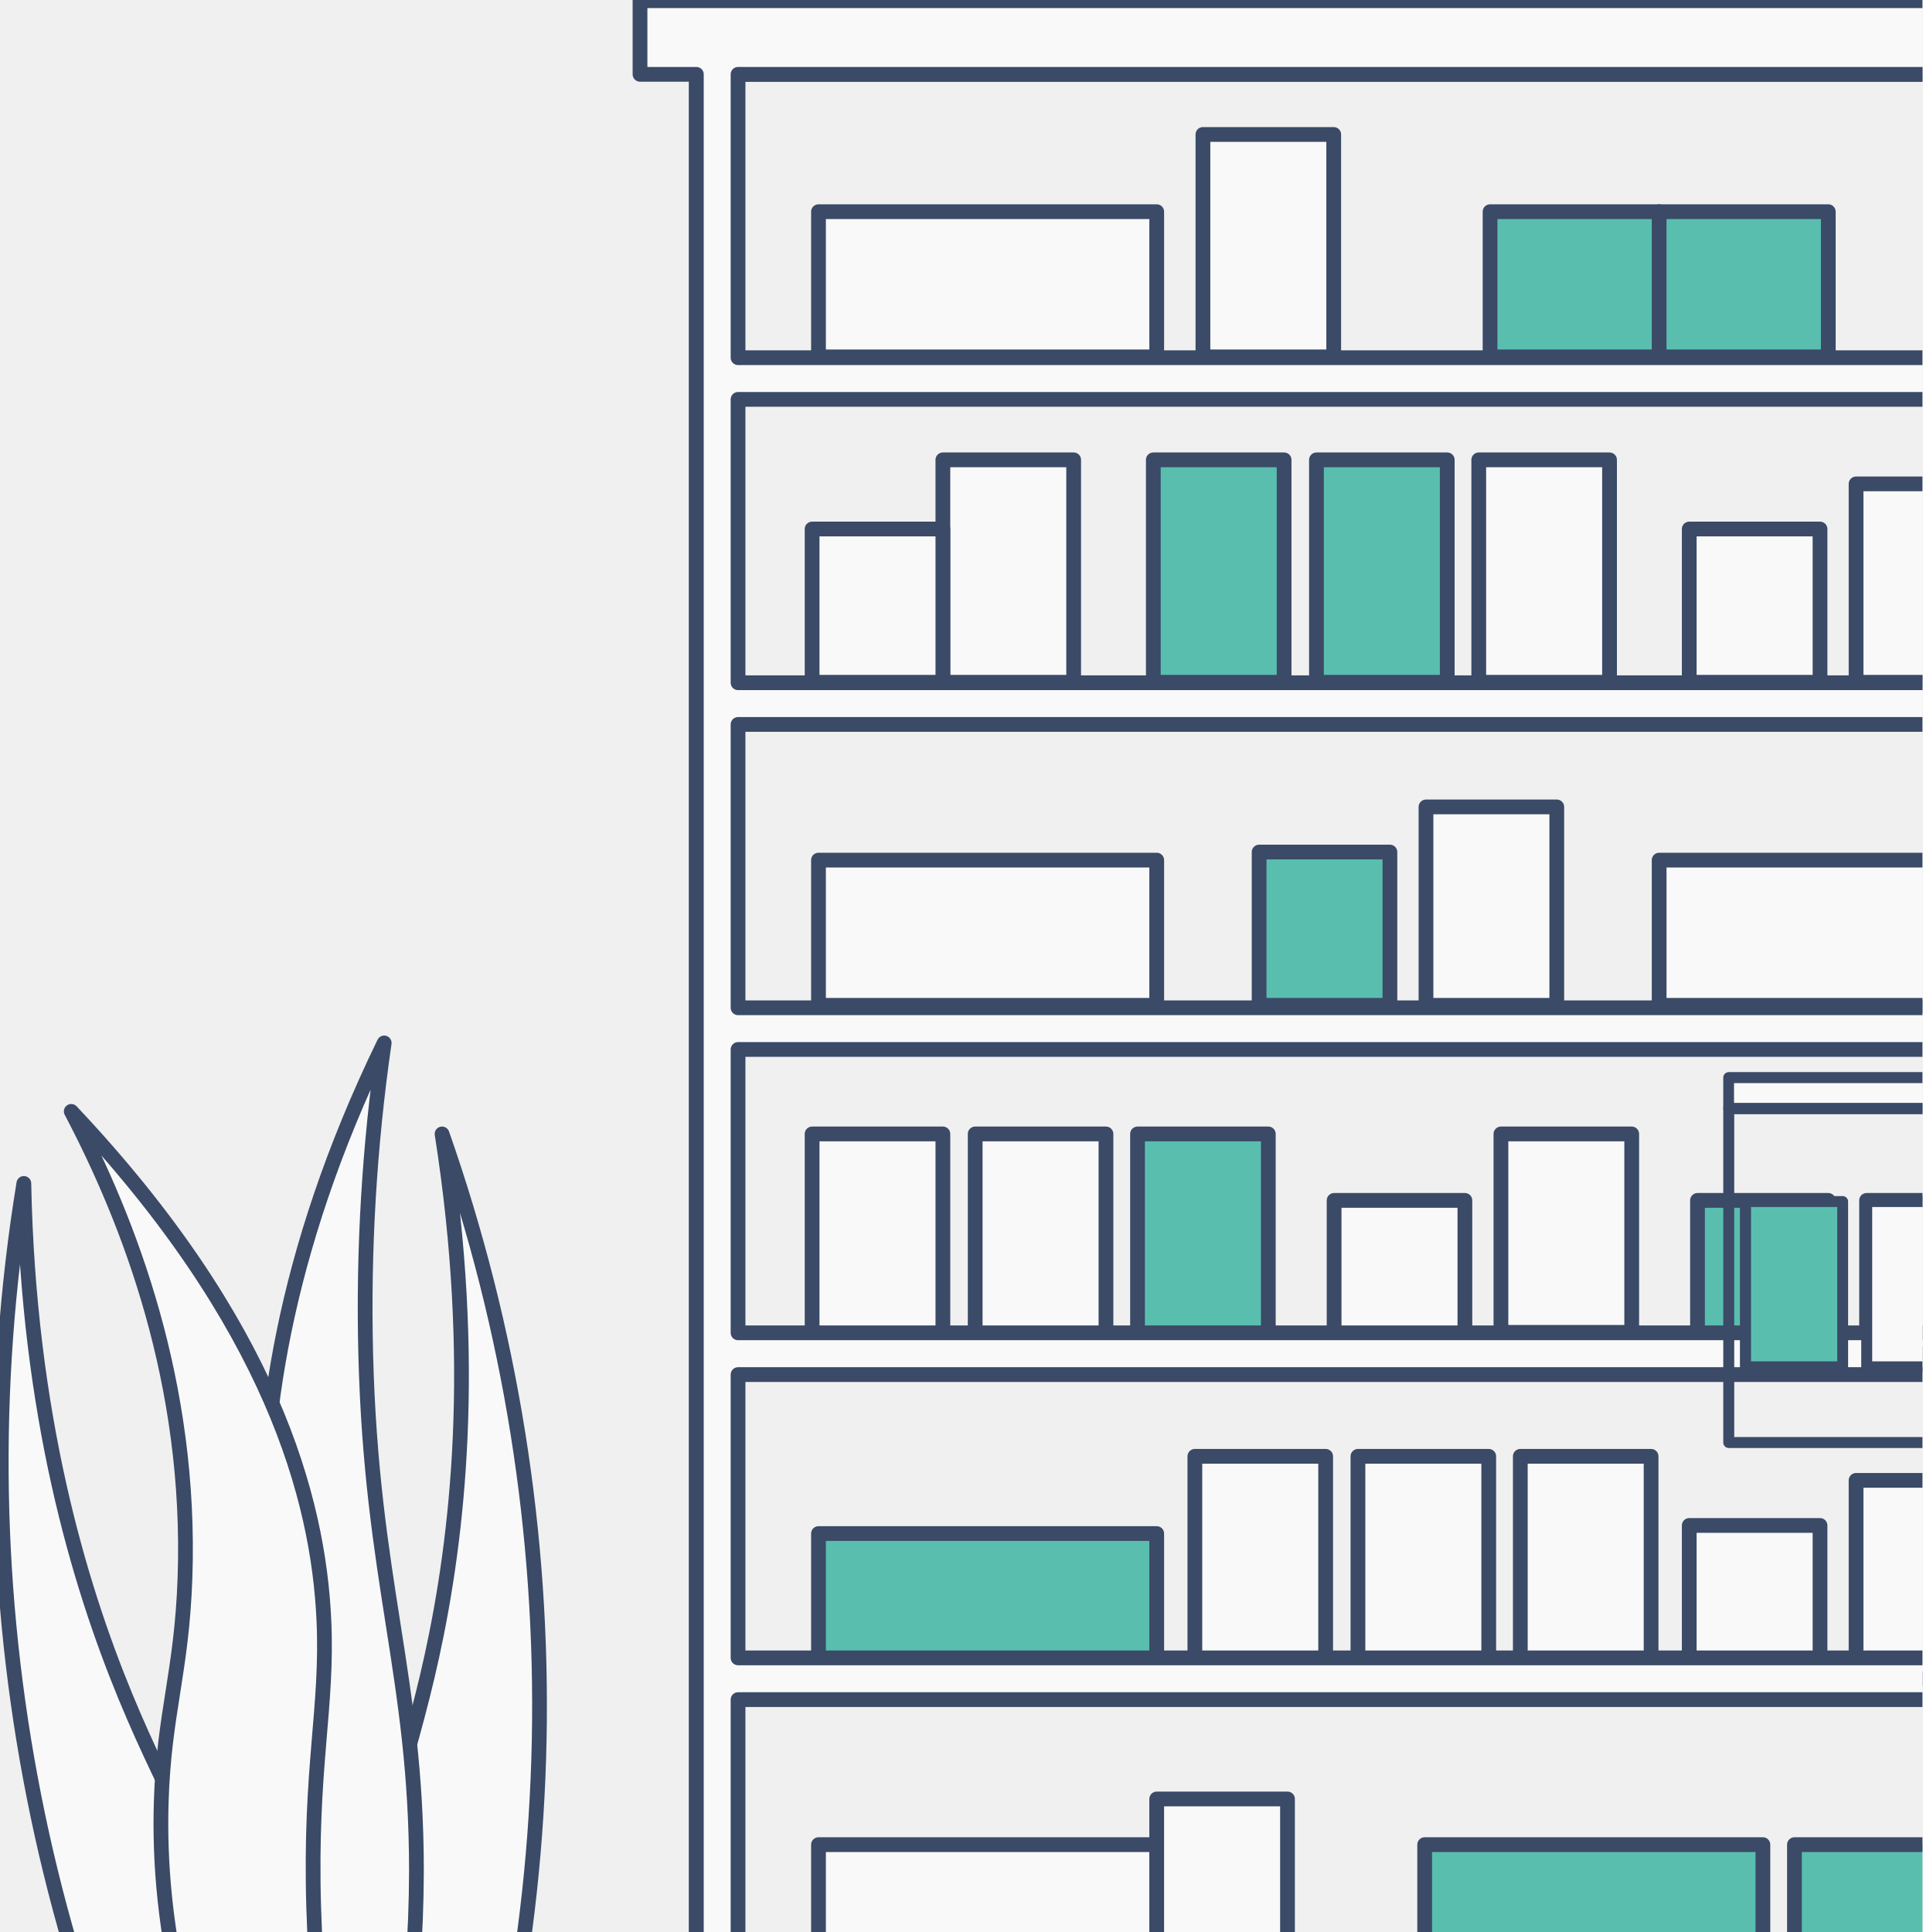
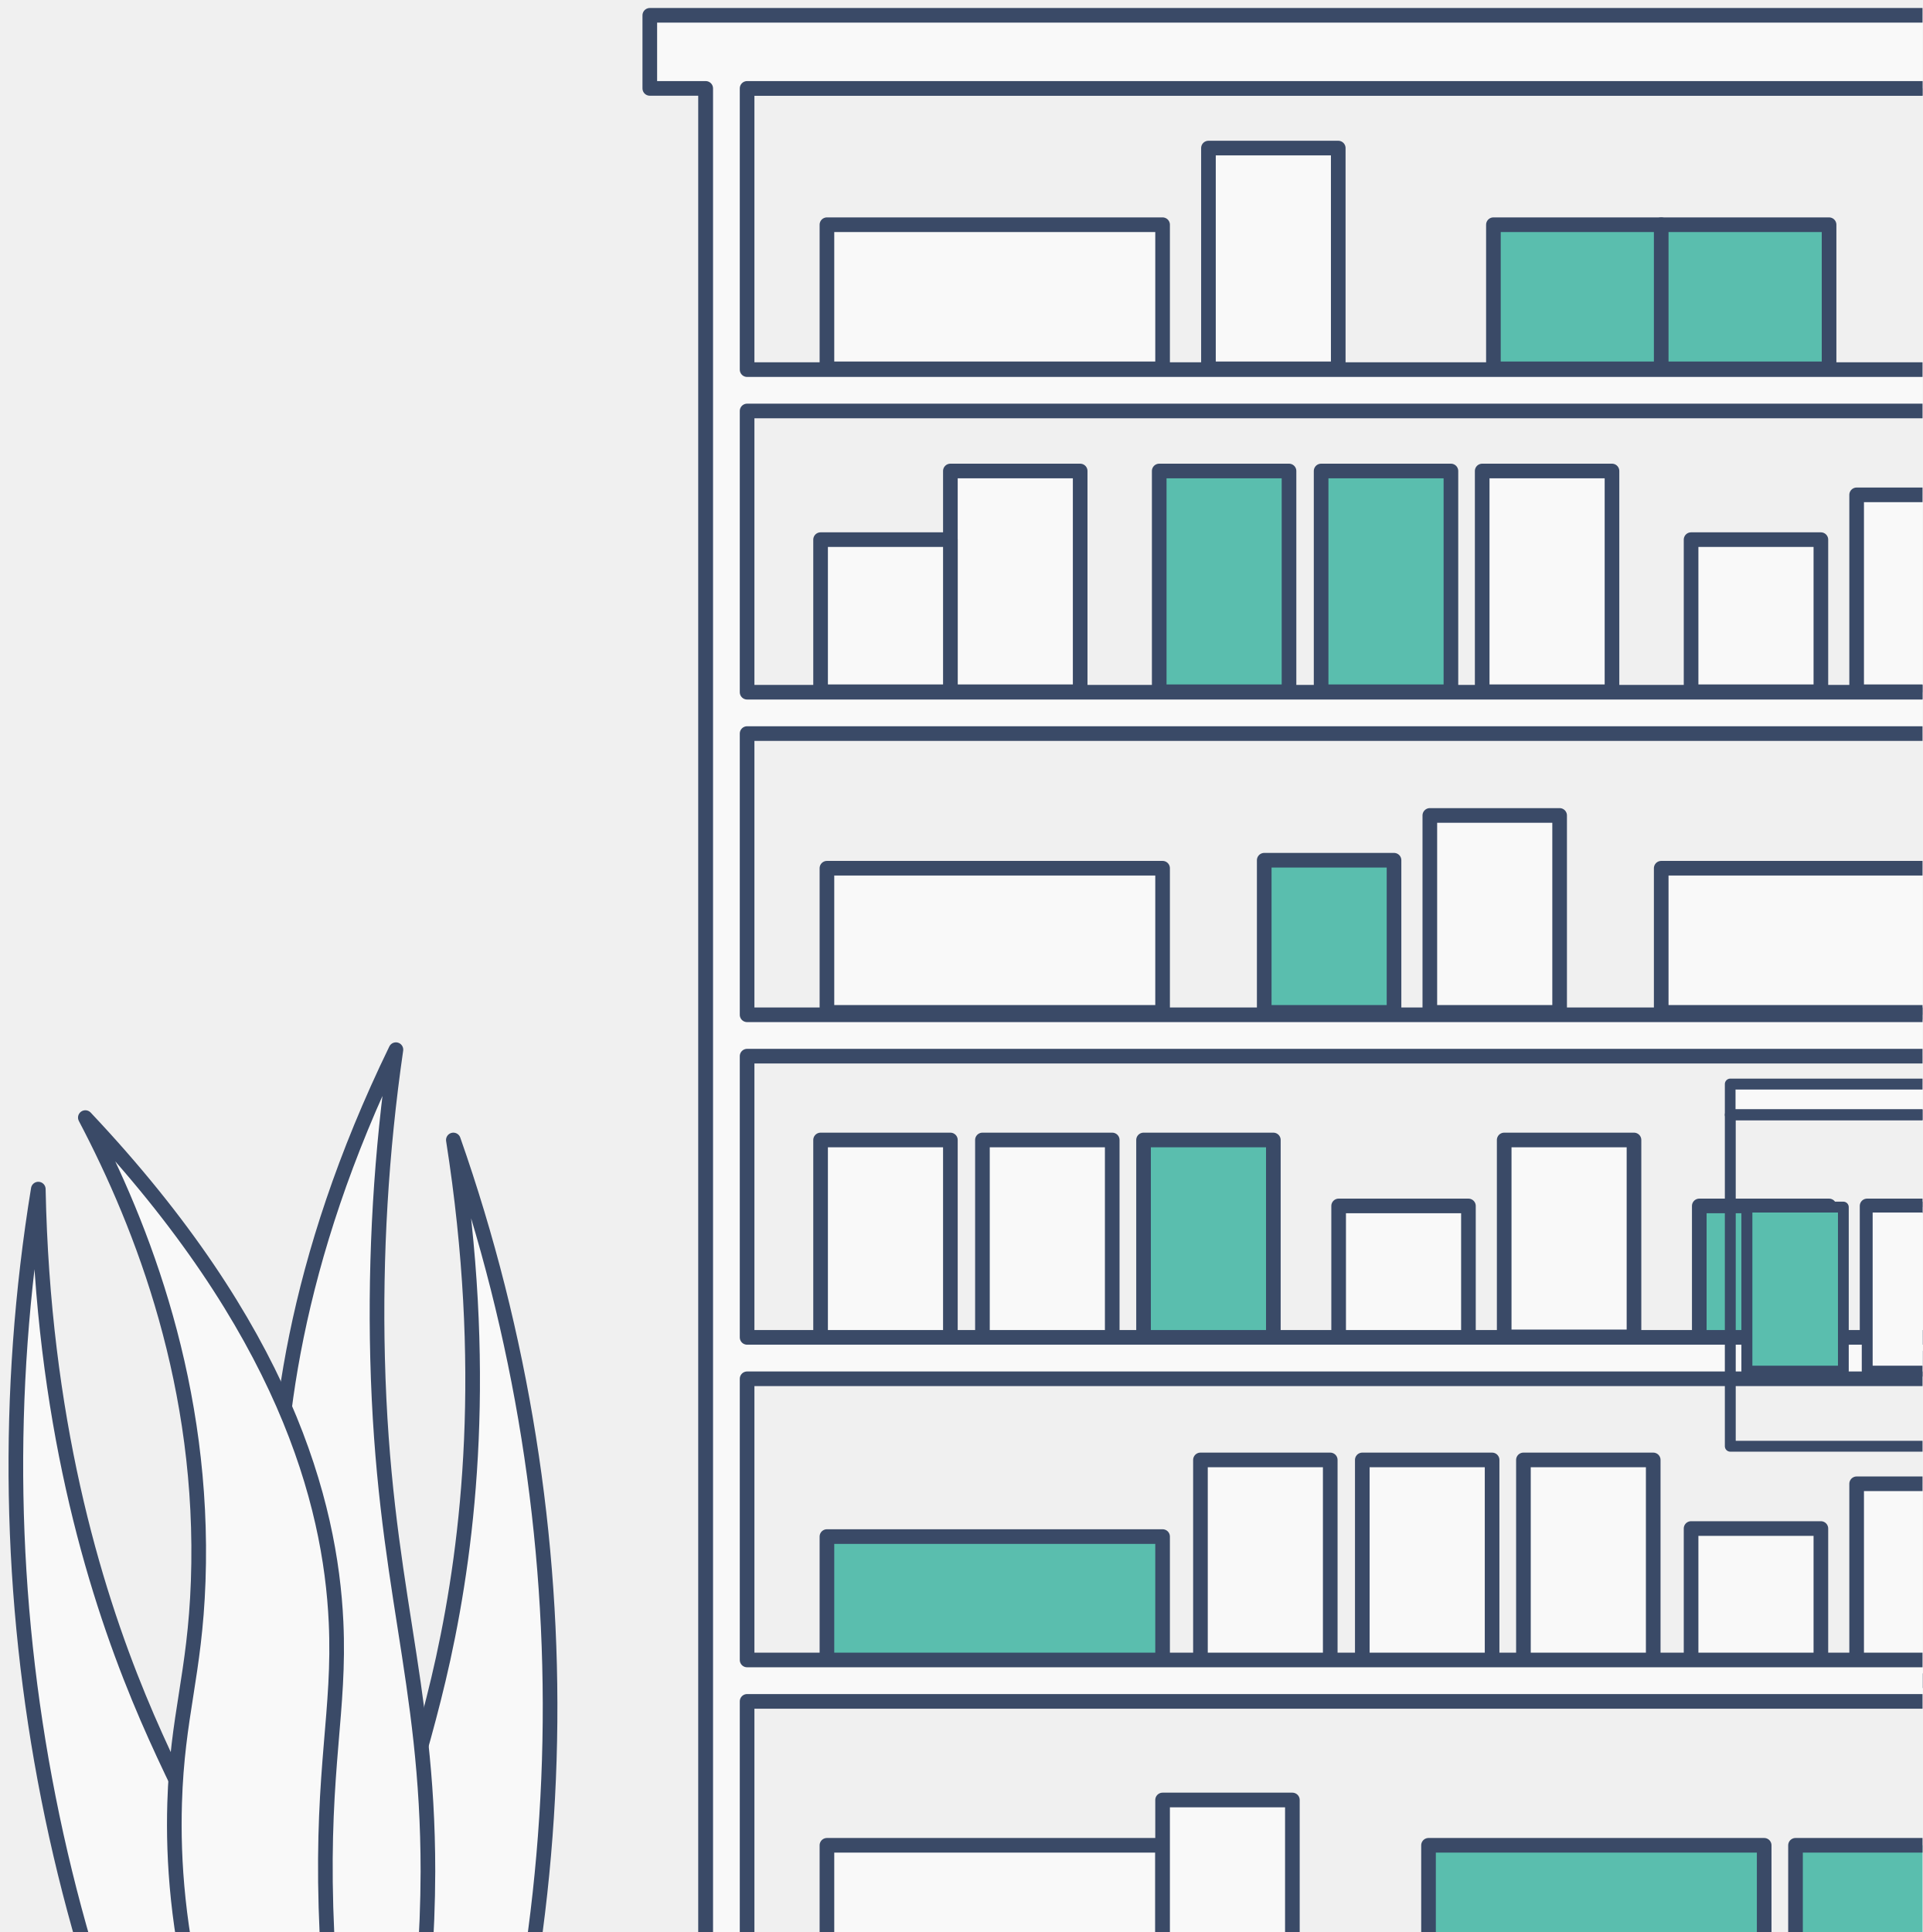
- <svg xmlns="http://www.w3.org/2000/svg" width="391" height="393" viewBox="0 0 391 393" fill="none">
+ <svg xmlns="http://www.w3.org/2000/svg" width="394" height="396" viewBox="0 0 394 396" fill="none">
  <g clip-path="url(#clip0_1385_4167)">
-     <path d="M235.261 375.23H166.471V404.77H235.261V375.23Z" fill="#F9F9F9" stroke="#3A4A67" stroke-width="3" stroke-linecap="round" stroke-linejoin="round" />
-     <path d="M358.55 375.23H289.76V404.77H358.55V375.23Z" fill="#5ABEAE" stroke="#3A4A67" stroke-width="3" stroke-linecap="round" stroke-linejoin="round" />
-     <path d="M433.761 375.23H364.971V404.77H433.761V375.23Z" fill="#5ABEAE" stroke="#3A4A67" stroke-width="3" stroke-linecap="round" stroke-linejoin="round" />
-     <path d="M493.831 15.12H141.631V410.43H493.831V15.12Z" stroke="#3A4A67" stroke-width="3" stroke-linecap="round" stroke-linejoin="round" />
-     <path d="M235.261 43.06H166.471V72.6H235.261V43.06Z" fill="#F9F9F9" stroke="#3A4A67" stroke-width="3" stroke-linecap="round" stroke-linejoin="round" />
-     <path d="M371.85 43.06H303.061V72.6H371.85V43.06Z" fill="#5ABEAE" stroke="#3A4A67" stroke-width="3" stroke-linecap="round" stroke-linejoin="round" />
-     <path d="M271.26 27.35H244.66V72.6H271.26V27.35Z" fill="#F9F9F9" stroke="#3A4A67" stroke-width="3" stroke-linecap="round" stroke-linejoin="round" />
-     <path d="M261.17 93.54H234.57V138.79H261.17V93.54Z" fill="#5ABEAE" stroke="#3A4A67" stroke-width="3" stroke-linecap="round" stroke-linejoin="round" />
-     <path d="M218.37 93.54H191.77V138.79H218.37V93.54Z" fill="#F9F9F9" stroke="#3A4A67" stroke-width="3" stroke-linecap="round" stroke-linejoin="round" />
-     <path d="M294.35 93.54H267.75V138.79H294.35V93.54Z" fill="#5ABEAE" stroke="#3A4A67" stroke-width="3" stroke-linecap="round" stroke-linejoin="round" />
-     <path d="M327.36 93.54H300.76V138.79H327.36V93.54Z" fill="#F9F9F9" stroke="#3A4A67" stroke-width="3" stroke-linecap="round" stroke-linejoin="round" />
-     <path d="M370.17 107.61H343.57V138.79H370.17V107.61Z" fill="#F9F9F9" stroke="#3A4A67" stroke-width="3" stroke-linecap="round" stroke-linejoin="round" />
-     <path d="M191.77 107.61H165.17V138.79H191.77V107.61Z" fill="#F9F9F9" stroke="#3A4A67" stroke-width="3" stroke-linecap="round" stroke-linejoin="round" />
-     <path d="M404.1 98.43H377.5V138.79H404.1V98.43Z" fill="#F9F9F9" stroke="#3A4A67" stroke-width="3" stroke-linecap="round" stroke-linejoin="round" />
-     <path d="M235.261 174.96H166.471V204.5H235.261V174.96Z" fill="#F9F9F9" stroke="#3A4A67" stroke-width="3" stroke-linecap="round" stroke-linejoin="round" />
-     <path d="M406.239 174.96H337.449V204.5H406.239V174.96Z" fill="#F9F9F9" stroke="#3A4A67" stroke-width="3" stroke-linecap="round" stroke-linejoin="round" />
-     <path d="M282.69 173.32H256.09V204.5H282.69V173.32Z" fill="#5ABEAE" stroke="#3A4A67" stroke-width="3" stroke-linecap="round" stroke-linejoin="round" />
-     <path d="M316.629 164.14H290.029V204.5H316.629V164.14Z" fill="#F9F9F9" stroke="#3A4A67" stroke-width="3" stroke-linecap="round" stroke-linejoin="round" />
-     <path d="M297.94 244.18H271.34V275.36H297.94V244.18Z" fill="#F9F9F9" stroke="#3A4A67" stroke-width="3" stroke-linecap="round" stroke-linejoin="round" />
-     <path d="M371.85 244.18H345.25V275.36H371.85V244.18Z" fill="#5ABEAE" stroke="#3A4A67" stroke-width="3" stroke-linecap="round" stroke-linejoin="round" />
-     <path d="M406.241 244.18H379.641V275.36H406.241V244.18Z" fill="#F9F9F9" stroke="#3A4A67" stroke-width="3" stroke-linecap="round" stroke-linejoin="round" />
-     <path d="M331.87 230.66H305.27V271.02H331.87V230.66Z" fill="#F9F9F9" stroke="#3A4A67" stroke-width="3" stroke-linecap="round" stroke-linejoin="round" />
-     <path d="M235.261 311.95H166.471V341.49H235.261V311.95Z" fill="#5ABEAE" stroke="#3A4A67" stroke-width="3" stroke-linecap="round" stroke-linejoin="round" />
-     <path d="M269.62 296.24H243.02V341.49H269.62V296.24Z" fill="#F9F9F9" stroke="#3A4A67" stroke-width="3" stroke-linecap="round" stroke-linejoin="round" />
-     <path d="M302.79 296.24H276.189V341.49H302.79V296.24Z" fill="#F9F9F9" stroke="#3A4A67" stroke-width="3" stroke-linecap="round" stroke-linejoin="round" />
-     <path d="M335.811 296.24H309.211V341.49H335.811V296.24Z" fill="#F9F9F9" stroke="#3A4A67" stroke-width="3" stroke-linecap="round" stroke-linejoin="round" />
-     <path d="M191.77 230.66H165.17V275.91H191.77V230.66Z" fill="#F9F9F9" stroke="#3A4A67" stroke-width="3" stroke-linecap="round" stroke-linejoin="round" />
-     <path d="M224.94 230.66H198.34V275.91H224.94V230.66Z" fill="#F9F9F9" stroke="#3A4A67" stroke-width="3" stroke-linecap="round" stroke-linejoin="round" />
-     <path d="M257.959 230.66H231.359V275.91H257.959V230.66Z" fill="#5ABEAE" stroke="#3A4A67" stroke-width="3" stroke-linecap="round" stroke-linejoin="round" />
-     <path d="M370.17 310.3H343.57V341.48H370.17V310.3Z" fill="#F9F9F9" stroke="#3A4A67" stroke-width="3" stroke-linecap="round" stroke-linejoin="round" />
-     <path d="M404.1 301.13H377.5V341.49H404.1V301.13Z" fill="#F9F9F9" stroke="#3A4A67" stroke-width="3" stroke-linecap="round" stroke-linejoin="round" />
-     <path d="M261.86 365.94H235.26V397.12H261.86V365.94Z" fill="#F9F9F9" stroke="#3A4A67" stroke-width="3" stroke-linecap="round" stroke-linejoin="round" />
-     <path d="M52.549 481.73C8.142 409.764 -8.796 324.186 4.849 240.73C5.789 287.73 16.009 322.04 25.489 345.04C34.489 366.9 43.349 379.78 52.549 407.87C60.261 431.501 65.034 455.992 66.759 480.79" fill="#F9F9F9" />
-     <path d="M52.549 481.73C8.142 409.764 -8.796 324.186 4.849 240.73C5.789 287.73 16.009 322.04 25.489 345.04C34.489 366.9 43.349 379.78 52.549 407.87C60.261 431.501 65.034 455.992 66.759 480.79" stroke="#3A4A67" stroke-width="3" stroke-linecap="round" stroke-linejoin="round" />
-     <path d="M85.06 476.26C116.198 397.648 117.92 310.44 89.91 230.66C97.21 277.14 93.14 312.66 87.82 336.98C82.76 360.08 76.3 374.3 72.16 403.56C68.689 428.174 68.266 453.122 70.9 477.84" fill="#F9F9F9" />
-     <path d="M85.06 476.26C116.198 397.648 117.92 310.44 89.91 230.66C97.21 277.14 93.14 312.66 87.82 336.98C82.76 360.08 76.3 374.3 72.16 403.56C68.689 428.174 68.266 453.122 70.9 477.84" stroke="#3A4A67" stroke-width="3" stroke-linecap="round" stroke-linejoin="round" />
-     <path d="M73.29 457.75C80.783 432.719 84.626 406.738 84.7 380.61C84.7 340.99 75.54 321.72 74.38 275.36C73.855 254.222 75.112 233.077 78.14 212.15C56.89 255.89 53.2 290.82 53.74 314.57C54.25 336.86 58.49 350.05 60.39 385.05C61.734 409.808 61.313 434.631 59.13 459.33" fill="#F9F9F9" />
-     <path d="M73.29 457.75C80.783 432.719 84.626 406.738 84.7 380.61C84.7 340.99 75.54 321.72 74.38 275.36C73.855 254.222 75.112 233.077 78.14 212.15C56.89 255.89 53.2 290.82 53.74 314.57C54.25 336.86 58.49 350.05 60.39 385.05C61.734 409.808 61.313 434.631 59.13 459.33" stroke="#3A4A67" stroke-width="3" stroke-linecap="round" stroke-linejoin="round" />
-     <path d="M63.79 468.4C36.79 424.82 32.08 390.2 32.79 366.59C33.32 348.59 36.94 340.31 37.62 321.07C39.02 281.3 26.25 248.44 14.49 226.07C55.2 269.23 64.73 304.85 65.87 329.47C66.71 347.6 62.97 359.33 63.8 387.94C64.597 414.439 68.833 440.722 76.4 466.13" fill="#F9F9F9" />
-     <path d="M63.79 468.4C36.79 424.82 32.08 390.2 32.79 366.59C33.32 348.59 36.94 340.31 37.62 321.07C39.02 281.3 26.25 248.44 14.49 226.07C55.2 269.23 64.73 304.85 65.87 329.47C66.71 347.6 62.97 359.33 63.8 387.94C64.597 414.439 68.833 440.722 76.4 466.13" stroke="#3A4A67" stroke-width="3" stroke-linecap="round" stroke-linejoin="round" />
-     <path d="M337.449 43.06V72.6" stroke="#3A4A67" stroke-width="3" stroke-linecap="round" stroke-linejoin="round" />
-     <path d="M150.11 81.24V138.88H545.43V147.36H150.11V205H545.43V213.48H150.11V271.12H545.43V279.61H150.11V337.24H545.43V345.73H150.11V410.43H141.63V15.12H130.17V0.14H518.14V15.12H150.11V72.76H545.43V81.24H150.11Z" fill="#F9F9F9" stroke="#3A4A67" stroke-width="3" stroke-linecap="round" stroke-linejoin="round" />
-     <path d="M448.26 219.19V293.43H441.96V225.5H351.57V219.19H448.26Z" fill="#F9F9F9" />
-     <path d="M448.26 294.55H442C441.705 294.547 441.423 294.428 441.215 294.219C441.007 294.009 440.89 293.725 440.89 293.43V226.61H351.61C351.315 226.61 351.032 226.493 350.822 226.286C350.612 226.078 350.493 225.795 350.49 225.5V219.19C350.493 218.895 350.612 218.612 350.822 218.405C351.032 218.197 351.315 218.08 351.61 218.08H448.3C448.596 218.08 448.879 218.197 449.089 218.405C449.299 218.612 449.418 218.895 449.42 219.19V293.43C449.42 293.581 449.39 293.73 449.331 293.868C449.273 294.007 449.187 294.132 449.078 294.237C448.97 294.341 448.842 294.423 448.701 294.477C448.561 294.53 448.411 294.555 448.26 294.55ZM443.08 292.32H447.15V220.32H352.68V224.39H442C442.297 224.39 442.582 224.508 442.792 224.718C443.002 224.928 443.12 225.213 443.12 225.51L443.08 292.32Z" fill="#3A4A67" />
-     <path d="M374.78 244.41H355.02V278.03H374.78V244.41Z" fill="#5ABEAE" />
-     <path d="M374.781 279.15H355.001C354.704 279.15 354.419 279.032 354.209 278.822C353.999 278.612 353.881 278.327 353.881 278.03V244.41C353.883 244.115 354.003 243.833 354.212 243.625C354.422 243.417 354.706 243.3 355.001 243.3H374.761C375.056 243.3 375.34 243.417 375.549 243.625C375.759 243.833 375.878 244.115 375.881 244.41V278C375.885 278.148 375.86 278.295 375.806 278.434C375.753 278.572 375.673 278.698 375.571 278.805C375.468 278.912 375.346 278.997 375.21 279.057C375.075 279.116 374.929 279.148 374.781 279.15V279.15ZM356.131 276.92H373.671V245.53H356.131V276.92Z" fill="#3A4A67" />
-     <path d="M399.43 244.41H379.67V278.03H399.43V244.41Z" fill="#F9F9F9" />
-     <path d="M399.431 279.15H379.671C379.374 279.15 379.089 279.032 378.879 278.822C378.669 278.612 378.551 278.327 378.551 278.03V244.41C378.553 244.115 378.673 243.833 378.882 243.625C379.092 243.417 379.375 243.3 379.671 243.3H399.431C399.725 243.3 400.007 243.417 400.216 243.625C400.424 243.834 400.541 244.116 400.541 244.41V278C400.545 278.149 400.519 278.297 400.465 278.436C400.411 278.574 400.33 278.701 400.227 278.808C400.124 278.915 400 279.001 399.863 279.059C399.727 279.118 399.58 279.149 399.431 279.15ZM380.781 276.92H398.311V245.53H380.781V276.92Z" fill="#3A4A67" />
-     <path d="M442 294.55H351.61C351.313 294.55 351.028 294.432 350.818 294.222C350.608 294.012 350.49 293.727 350.49 293.43V225.5C350.49 225.203 350.608 224.918 350.818 224.708C351.028 224.498 351.313 224.38 351.61 224.38H442C442.297 224.38 442.582 224.498 442.792 224.708C443.002 224.918 443.12 225.203 443.12 225.5V293.43C443.12 293.727 443.002 294.012 442.792 294.222C442.582 294.432 442.297 294.55 442 294.55V294.55ZM352.72 292.32H440.89V226.61H352.72V292.32Z" fill="#3A4A67" />
+     <path d="M238.261 378.23H169.471V407.77H238.261V378.23Z" fill="#F9F9F9" stroke="#3A4A67" stroke-width="3" stroke-linecap="round" stroke-linejoin="round" />
+     <path d="M361.55 378.23H292.76V407.77H361.55V378.23Z" fill="#5ABEAE" stroke="#3A4A67" stroke-width="3" stroke-linecap="round" stroke-linejoin="round" />
+     <path d="M436.761 378.23H367.971V407.77H436.761V378.23Z" fill="#5ABEAE" stroke="#3A4A67" stroke-width="3" stroke-linecap="round" stroke-linejoin="round" />
+     <path d="M496.831 18.12H144.631V413.43H496.831V18.12Z" stroke="#3A4A67" stroke-width="3" stroke-linecap="round" stroke-linejoin="round" />
+     <path d="M238.261 46.06H169.471V75.6H238.261V46.06Z" fill="#F9F9F9" stroke="#3A4A67" stroke-width="3" stroke-linecap="round" stroke-linejoin="round" />
+     <path d="M374.85 46.06H306.061V75.6H374.85V46.06Z" fill="#5ABEAE" stroke="#3A4A67" stroke-width="3" stroke-linecap="round" stroke-linejoin="round" />
+     <path d="M274.26 30.35H247.66V75.6H274.26V30.35Z" fill="#F9F9F9" stroke="#3A4A67" stroke-width="3" stroke-linecap="round" stroke-linejoin="round" />
+     <path d="M264.17 96.54H237.57V141.79H264.17V96.54Z" fill="#5ABEAE" stroke="#3A4A67" stroke-width="3" stroke-linecap="round" stroke-linejoin="round" />
+     <path d="M221.37 96.54H194.77V141.79H221.37V96.54Z" fill="#F9F9F9" stroke="#3A4A67" stroke-width="3" stroke-linecap="round" stroke-linejoin="round" />
+     <path d="M297.35 96.54H270.75V141.79H297.35V96.54Z" fill="#5ABEAE" stroke="#3A4A67" stroke-width="3" stroke-linecap="round" stroke-linejoin="round" />
+     <path d="M330.36 96.54H303.76V141.79H330.36V96.54Z" fill="#F9F9F9" stroke="#3A4A67" stroke-width="3" stroke-linecap="round" stroke-linejoin="round" />
+     <path d="M373.17 110.61H346.57V141.79H373.17V110.61Z" fill="#F9F9F9" stroke="#3A4A67" stroke-width="3" stroke-linecap="round" stroke-linejoin="round" />
+     <path d="M194.77 110.61H168.17V141.79H194.77V110.61Z" fill="#F9F9F9" stroke="#3A4A67" stroke-width="3" stroke-linecap="round" stroke-linejoin="round" />
+     <path d="M407.1 101.43H380.5V141.79H407.1V101.43Z" fill="#F9F9F9" stroke="#3A4A67" stroke-width="3" stroke-linecap="round" stroke-linejoin="round" />
+     <path d="M238.261 177.96H169.471V207.5H238.261V177.96Z" fill="#F9F9F9" stroke="#3A4A67" stroke-width="3" stroke-linecap="round" stroke-linejoin="round" />
+     <path d="M409.239 177.96H340.449V207.5H409.239V177.96Z" fill="#F9F9F9" stroke="#3A4A67" stroke-width="3" stroke-linecap="round" stroke-linejoin="round" />
+     <path d="M285.69 176.32H259.09V207.5H285.69V176.32Z" fill="#5ABEAE" stroke="#3A4A67" stroke-width="3" stroke-linecap="round" stroke-linejoin="round" />
+     <path d="M319.629 167.14H293.029V207.5H319.629V167.14Z" fill="#F9F9F9" stroke="#3A4A67" stroke-width="3" stroke-linecap="round" stroke-linejoin="round" />
+     <path d="M300.94 247.18H274.34V278.36H300.94V247.18Z" fill="#F9F9F9" stroke="#3A4A67" stroke-width="3" stroke-linecap="round" stroke-linejoin="round" />
+     <path d="M374.85 247.18H348.25V278.36H374.85V247.18Z" fill="#5ABEAE" stroke="#3A4A67" stroke-width="3" stroke-linecap="round" stroke-linejoin="round" />
+     <path d="M409.241 247.18H382.641V278.36H409.241V247.18Z" fill="#F9F9F9" stroke="#3A4A67" stroke-width="3" stroke-linecap="round" stroke-linejoin="round" />
+     <path d="M334.87 233.66H308.27V274.02H334.87V233.66Z" fill="#F9F9F9" stroke="#3A4A67" stroke-width="3" stroke-linecap="round" stroke-linejoin="round" />
+     <path d="M238.261 314.95H169.471V344.49H238.261V314.95Z" fill="#5ABEAE" stroke="#3A4A67" stroke-width="3" stroke-linecap="round" stroke-linejoin="round" />
+     <path d="M272.62 299.24H246.02V344.49H272.62V299.24Z" fill="#F9F9F9" stroke="#3A4A67" stroke-width="3" stroke-linecap="round" stroke-linejoin="round" />
+     <path d="M305.79 299.24H279.189V344.49H305.79V299.24Z" fill="#F9F9F9" stroke="#3A4A67" stroke-width="3" stroke-linecap="round" stroke-linejoin="round" />
+     <path d="M338.811 299.24H312.211V344.49H338.811V299.24Z" fill="#F9F9F9" stroke="#3A4A67" stroke-width="3" stroke-linecap="round" stroke-linejoin="round" />
+     <path d="M194.77 233.66H168.17V278.91H194.77V233.66Z" fill="#F9F9F9" stroke="#3A4A67" stroke-width="3" stroke-linecap="round" stroke-linejoin="round" />
+     <path d="M227.94 233.66H201.34V278.91H227.94V233.66Z" fill="#F9F9F9" stroke="#3A4A67" stroke-width="3" stroke-linecap="round" stroke-linejoin="round" />
+     <path d="M260.959 233.66H234.359V278.91H260.959V233.66Z" fill="#5ABEAE" stroke="#3A4A67" stroke-width="3" stroke-linecap="round" stroke-linejoin="round" />
+     <path d="M373.17 313.3H346.57V344.48H373.17V313.3Z" fill="#F9F9F9" stroke="#3A4A67" stroke-width="3" stroke-linecap="round" stroke-linejoin="round" />
+     <path d="M407.1 304.13H380.5V344.49H407.1V304.13Z" fill="#F9F9F9" stroke="#3A4A67" stroke-width="3" stroke-linecap="round" stroke-linejoin="round" />
+     <path d="M264.86 368.94H238.26V400.12H264.86V368.94Z" fill="#F9F9F9" stroke="#3A4A67" stroke-width="3" stroke-linecap="round" stroke-linejoin="round" />
+     <path d="M55.549 484.73C11.142 412.764 -5.796 327.186 7.849 243.73C8.789 290.73 19.009 325.04 28.489 348.04C37.489 369.9 46.349 382.78 55.549 410.87C63.261 434.501 68.034 458.992 69.759 483.79" fill="#F9F9F9" />
+     <path d="M55.549 484.73C11.142 412.764 -5.796 327.186 7.849 243.73C8.789 290.73 19.009 325.04 28.489 348.04C37.489 369.9 46.349 382.78 55.549 410.87C63.261 434.501 68.034 458.992 69.759 483.79" stroke="#3A4A67" stroke-width="3" stroke-linecap="round" stroke-linejoin="round" />
+     <path d="M88.06 479.26C119.198 400.648 120.92 313.44 92.91 233.66C100.21 280.14 96.14 315.66 90.82 339.98C85.76 363.08 79.3 377.3 75.16 406.56C71.689 431.174 71.266 456.122 73.9 480.84" fill="#F9F9F9" />
+     <path d="M88.06 479.26C119.198 400.648 120.92 313.44 92.91 233.66C100.21 280.14 96.14 315.66 90.82 339.98C85.76 363.08 79.3 377.3 75.16 406.56C71.689 431.174 71.266 456.122 73.9 480.84" stroke="#3A4A67" stroke-width="3" stroke-linecap="round" stroke-linejoin="round" />
+     <path d="M76.29 460.75C83.783 435.719 87.626 409.738 87.7 383.61C87.7 343.99 78.54 324.72 77.38 278.36C76.855 257.222 78.112 236.077 81.14 215.15C59.89 258.89 56.2 293.82 56.74 317.57C57.25 339.86 61.49 353.05 63.39 388.05C64.734 412.808 64.313 437.631 62.13 462.33" fill="#F9F9F9" />
+     <path d="M76.29 460.75C83.783 435.719 87.626 409.738 87.7 383.61C87.7 343.99 78.54 324.72 77.38 278.36C76.855 257.222 78.112 236.077 81.14 215.15C59.89 258.89 56.2 293.82 56.74 317.57C57.25 339.86 61.49 353.05 63.39 388.05C64.734 412.808 64.313 437.631 62.13 462.33" stroke="#3A4A67" stroke-width="3" stroke-linecap="round" stroke-linejoin="round" />
+     <path d="M66.79 471.4C39.79 427.82 35.08 393.2 35.79 369.59C36.32 351.59 39.94 343.31 40.62 324.07C42.02 284.3 29.25 251.44 17.49 229.07C58.2 272.23 67.73 307.85 68.87 332.47C69.71 350.6 65.97 362.33 66.8 390.94C67.597 417.439 71.833 443.722 79.4 469.13" fill="#F9F9F9" />
+     <path d="M66.79 471.4C39.79 427.82 35.08 393.2 35.79 369.59C36.32 351.59 39.94 343.31 40.62 324.07C42.02 284.3 29.25 251.44 17.49 229.07C58.2 272.23 67.73 307.85 68.87 332.47C69.71 350.6 65.97 362.33 66.8 390.94C67.597 417.439 71.833 443.722 79.4 469.13" stroke="#3A4A67" stroke-width="3" stroke-linecap="round" stroke-linejoin="round" />
+     <path d="M340.449 46.06V75.6" stroke="#3A4A67" stroke-width="3" stroke-linecap="round" stroke-linejoin="round" />
+     <path d="M153.11 84.24V141.88H548.43V150.36H153.11V208H548.43V216.48H153.11V274.12H548.43V282.61H153.11V340.24H548.43V348.73H153.11V413.43H144.63V18.12H133.17V3.14H521.14V18.12H153.11V75.76H548.43V84.24H153.11Z" fill="#F9F9F9" stroke="#3A4A67" stroke-width="3" stroke-linecap="round" stroke-linejoin="round" />
+     <path d="M451.26 222.19V296.43H444.96V228.5H354.57V222.19H451.26Z" fill="#F9F9F9" />
+     <path d="M451.26 297.55H445C444.705 297.547 444.423 297.428 444.215 297.219C444.007 297.009 443.89 296.725 443.89 296.43V229.61H354.61C354.315 229.61 354.032 229.493 353.822 229.286C353.612 229.078 353.493 228.795 353.49 228.5V222.19C353.493 221.895 353.612 221.612 353.822 221.405C354.032 221.197 354.315 221.08 354.61 221.08H451.3C451.596 221.08 451.879 221.197 452.089 221.405C452.299 221.612 452.418 221.895 452.42 222.19V296.43C452.42 296.581 452.39 296.73 452.331 296.868C452.273 297.007 452.187 297.132 452.078 297.237C451.97 297.341 451.842 297.423 451.701 297.477C451.561 297.53 451.411 297.555 451.26 297.55ZM446.08 295.32H450.15V223.32H355.68V227.39H445C445.297 227.39 445.582 227.508 445.792 227.718C446.002 227.928 446.12 228.213 446.12 228.51L446.08 295.32Z" fill="#3A4A67" />
+     <path d="M377.78 247.41H358.02V281.03H377.78V247.41Z" fill="#5ABEAE" />
+     <path d="M377.781 282.15H358.001C357.704 282.15 357.419 282.032 357.209 281.822C356.999 281.612 356.881 281.327 356.881 281.03V247.41C356.883 247.115 357.003 246.833 357.212 246.625C357.422 246.417 357.706 246.3 358.001 246.3H377.761C378.056 246.3 378.34 246.417 378.549 246.625C378.759 246.833 378.878 247.115 378.881 247.41V281C378.885 281.148 378.86 281.295 378.806 281.434C378.753 281.572 378.673 281.698 378.571 281.805C378.468 281.912 378.346 281.997 378.21 282.057C378.075 282.116 377.929 282.148 377.781 282.15V282.15ZM359.131 279.92H376.671V248.53H359.131V279.92Z" fill="#3A4A67" />
+     <path d="M402.43 247.41H382.67V281.03H402.43V247.41Z" fill="#F9F9F9" />
+     <path d="M402.431 282.15H382.671C382.374 282.15 382.089 282.032 381.879 281.822C381.669 281.612 381.551 281.327 381.551 281.03V247.41C381.553 247.115 381.673 246.833 381.882 246.625C382.092 246.417 382.375 246.3 382.671 246.3H402.431C402.725 246.3 403.007 246.417 403.216 246.625C403.424 246.834 403.541 247.116 403.541 247.41V281C403.545 281.149 403.519 281.297 403.465 281.436C403.411 281.574 403.33 281.701 403.227 281.808C403.124 281.915 403 282.001 402.863 282.059C402.727 282.118 402.58 282.149 402.431 282.15ZM383.781 279.92H401.311V248.53H383.781V279.92Z" fill="#3A4A67" />
+     <path d="M445 297.55H354.61C354.313 297.55 354.028 297.432 353.818 297.222C353.608 297.012 353.49 296.727 353.49 296.43V228.5C353.49 228.203 353.608 227.918 353.818 227.708C354.028 227.498 354.313 227.38 354.61 227.38H445C445.297 227.38 445.582 227.498 445.792 227.708C446.002 227.918 446.12 228.203 446.12 228.5V296.43C446.12 296.727 446.002 297.012 445.792 297.222C445.582 297.432 445.297 297.55 445 297.55V297.55ZM355.72 295.32H443.89V229.61H355.72V295.32Z" fill="#3A4A67" />
  </g>
  <defs>
    <clipPath id="clip0_1385_4167">
-       <rect width="391" height="393" fill="white" />
+       <rect width="394" height="396" fill="white" />
    </clipPath>
  </defs>
</svg>
